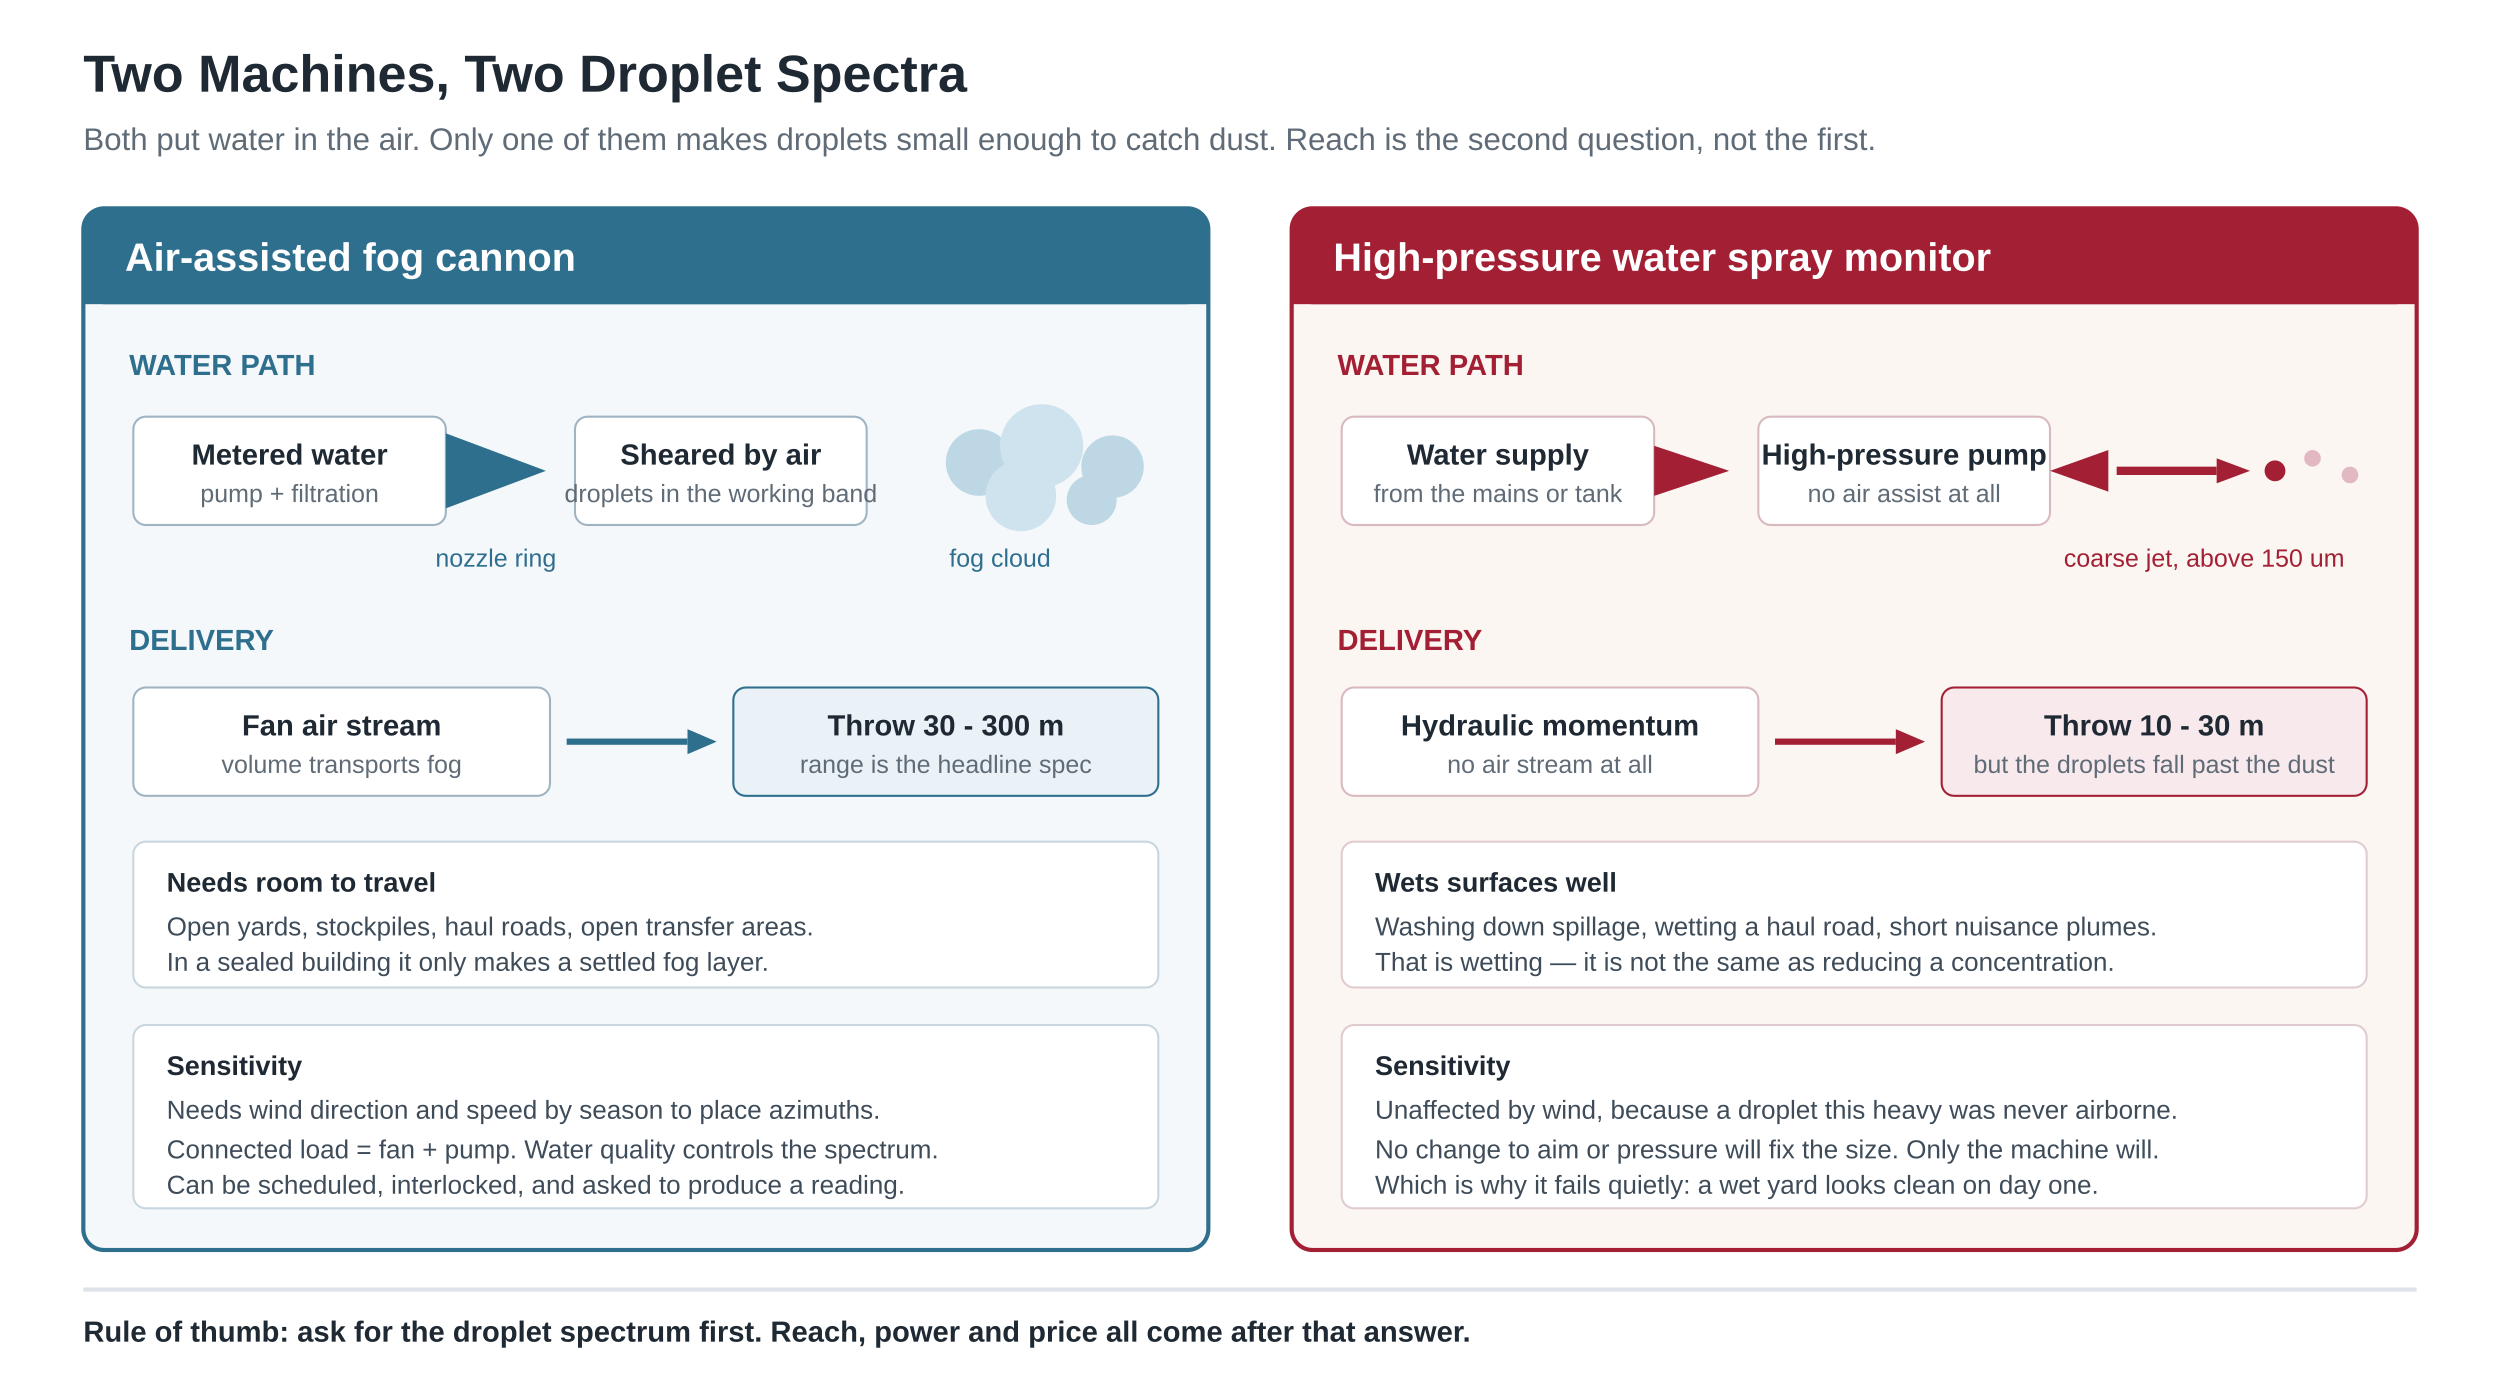
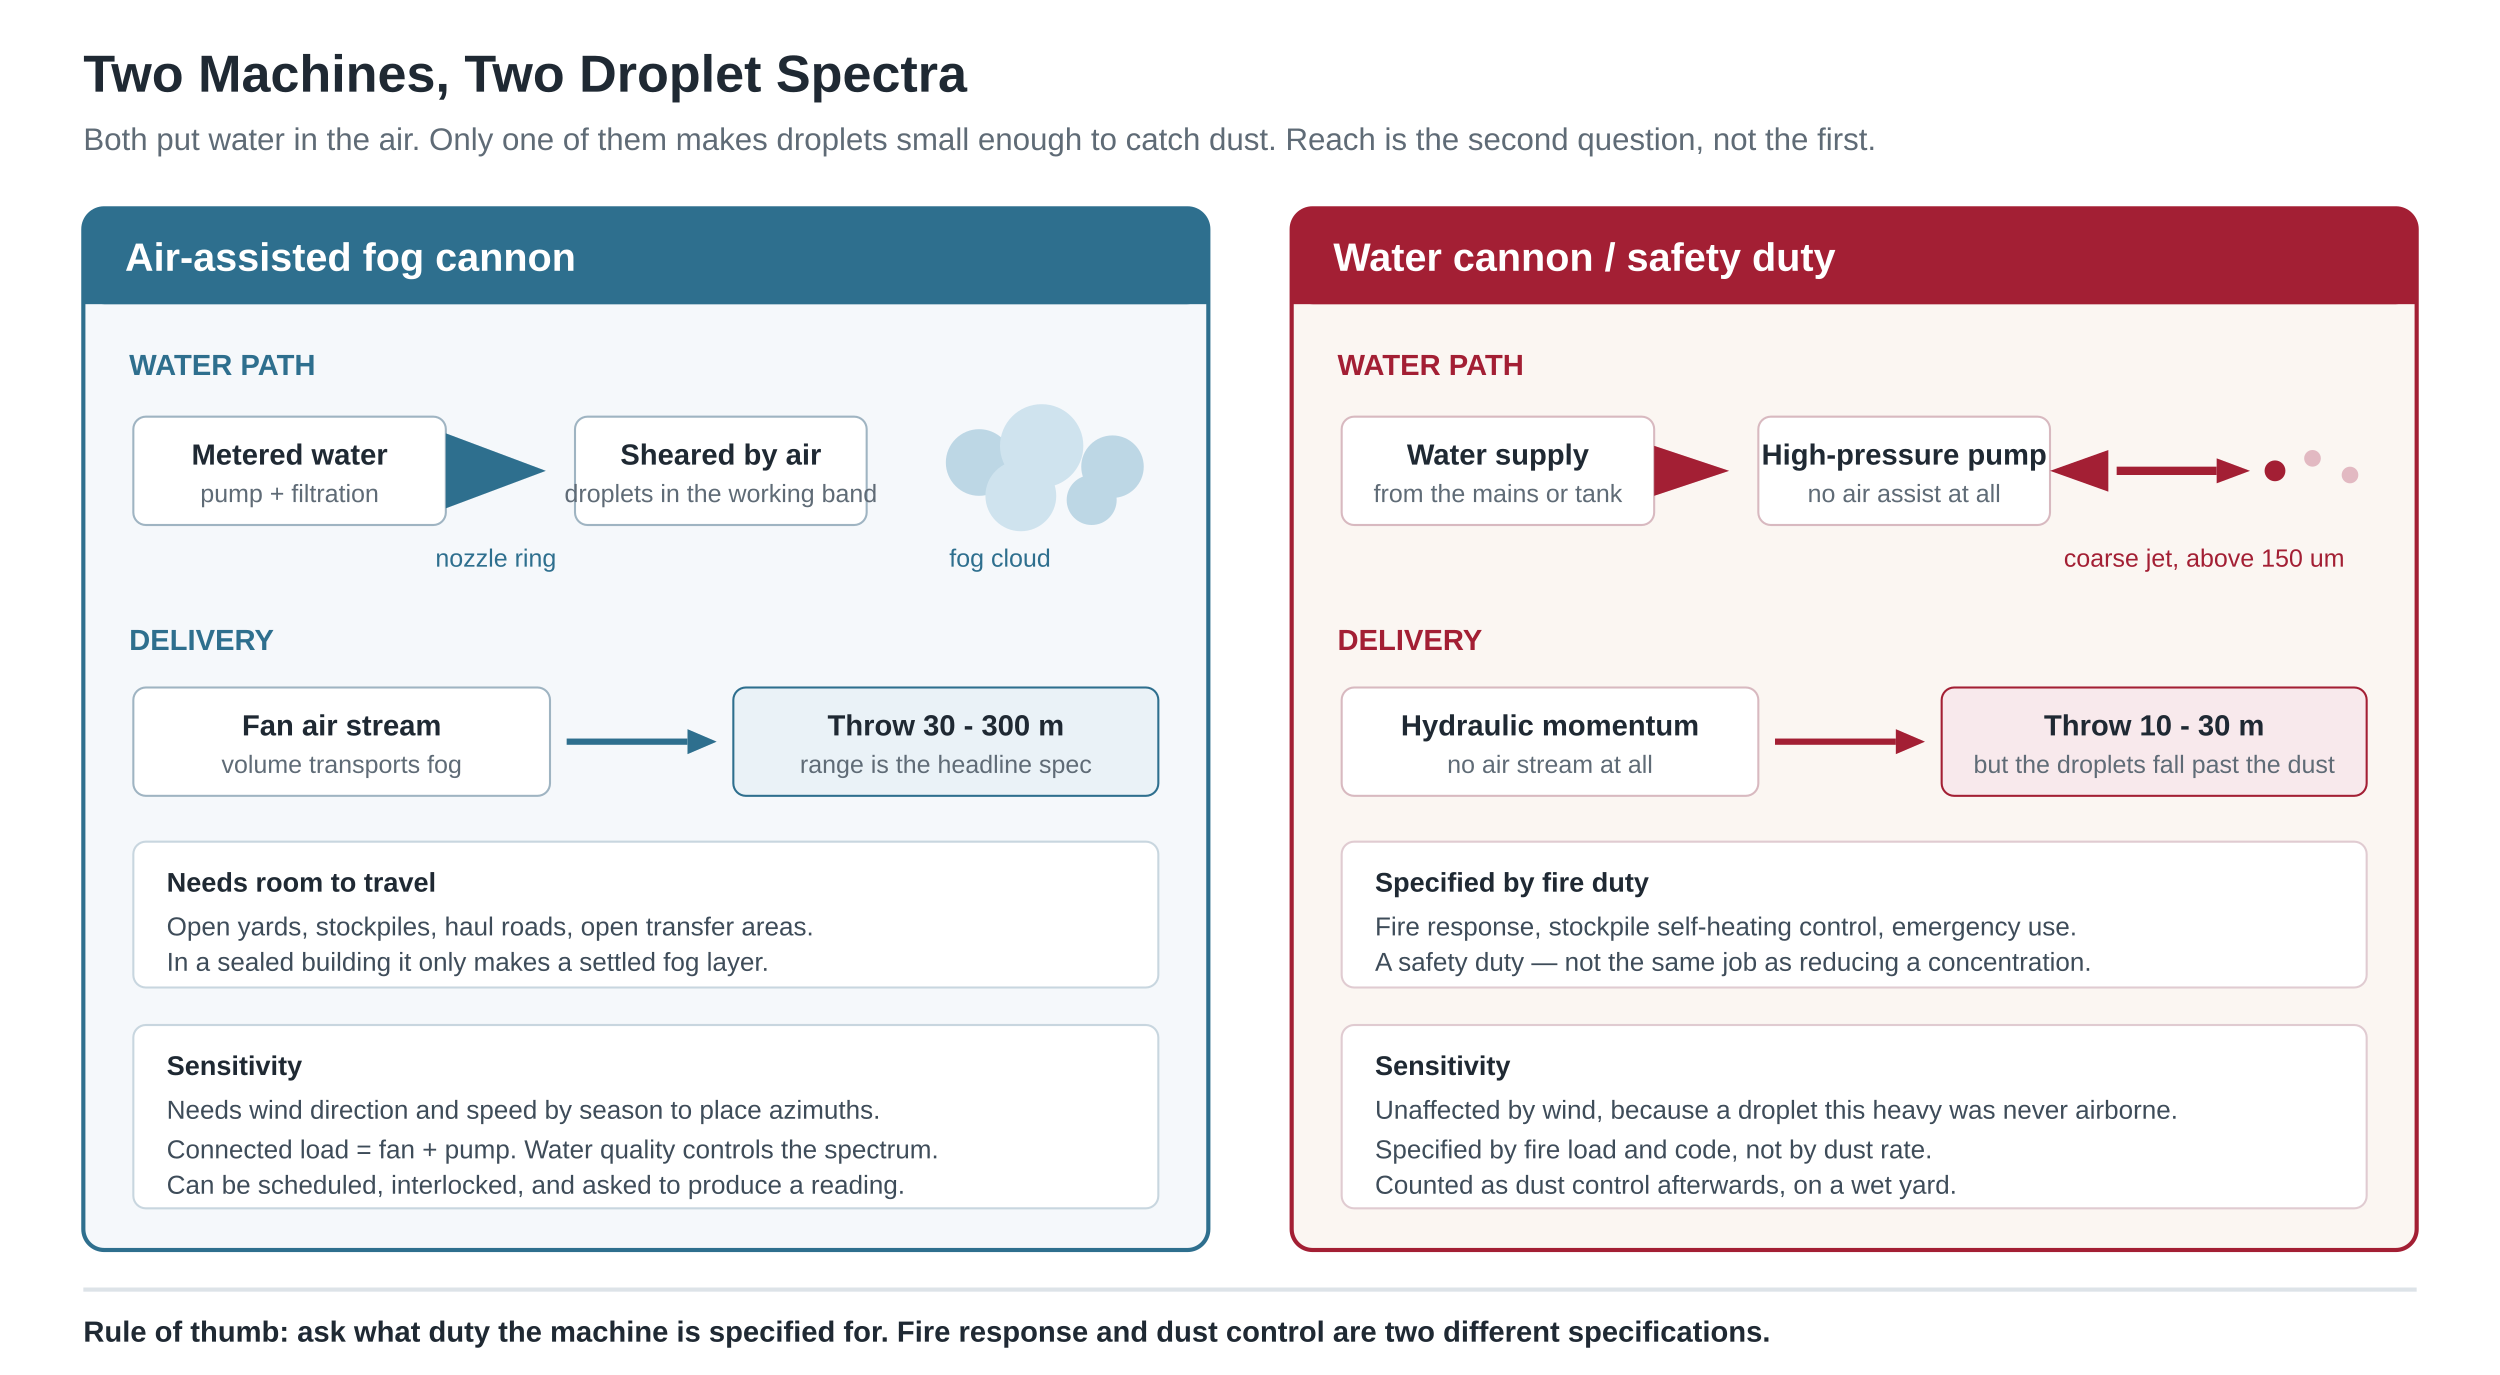
<svg xmlns="http://www.w3.org/2000/svg" width="1200" height="660" viewBox="0 0 1200 660" font-family="Arial, Helvetica, sans-serif">
  <rect width="1200" height="660" fill="#FFFFFF" />
  <text x="40" y="44" font-size="25" font-weight="bold" fill="#1F2933">Two Machines, Two Droplet Spectra</text>
  <text x="40" y="72" font-size="15" fill="#5F6B76">Both put water in the air. Only one of them makes droplets small enough to catch dust. Reach is the second question, not the first.</text>
  <rect x="40" y="100" width="540" height="500" rx="10" fill="#F5F8FB" stroke="#2E6F8E" stroke-width="2" />
  <rect x="40" y="100" width="540" height="46" rx="10" fill="#2E6F8E" />
  <rect x="40" y="130" width="540" height="16" fill="#2E6F8E" />
  <text x="60" y="130" font-size="19" font-weight="bold" fill="#FFFFFF">Air-assisted fog cannon</text>
  <text x="62" y="180" font-size="14" font-weight="bold" fill="#2E6F8E">WATER PATH</text>
  <rect x="64" y="200" width="150" height="52" rx="6" fill="#FFFFFF" stroke="#9FB4C2" />
  <text x="139" y="223" font-size="14" font-weight="bold" fill="#1F2933" text-anchor="middle">Metered water</text>
  <text x="139" y="241" font-size="12" fill="#5F6B76" text-anchor="middle">pump + filtration</text>
  <path d="M262 226 L214 208 L214 244 Z" fill="#2E6F8E" />
  <text x="238" y="272" font-size="12" fill="#2E6F8E" text-anchor="middle">nozzle ring</text>
  <rect x="276" y="200" width="140" height="52" rx="6" fill="#FFFFFF" stroke="#9FB4C2" />
  <text x="346" y="223" font-size="14" font-weight="bold" fill="#1F2933" text-anchor="middle">Sheared by air</text>
  <text x="346" y="241" font-size="12" fill="#5F6B76" text-anchor="middle">droplets in the working band</text>
  <circle cx="470" cy="222" r="16" fill="#BDD7E5" />
  <circle cx="500" cy="214" r="20" fill="#CFE3EE" />
  <circle cx="534" cy="224" r="15" fill="#BDD7E5" />
  <circle cx="490" cy="238" r="17" fill="#CFE3EE" />
  <circle cx="524" cy="240" r="12" fill="#BDD7E5" />
  <text x="480" y="272" font-size="12" fill="#2E6F8E" text-anchor="middle">fog cloud</text>
  <text x="62" y="312" font-size="14" font-weight="bold" fill="#2E6F8E">DELIVERY</text>
  <rect x="64" y="330" width="200" height="52" rx="6" fill="#FFFFFF" stroke="#9FB4C2" />
  <text x="164" y="353" font-size="14" font-weight="bold" fill="#1F2933" text-anchor="middle">Fan air stream</text>
  <text x="164" y="371" font-size="12" fill="#5F6B76" text-anchor="middle">volume transports fog</text>
  <line x1="272" y1="356" x2="330" y2="356" stroke="#2E6F8E" stroke-width="3" />
  <polygon points="330,350 344,356 330,362" fill="#2E6F8E" />
  <rect x="352" y="330" width="204" height="52" rx="6" fill="#EAF2F7" stroke="#2E6F8E" />
  <text x="454" y="353" font-size="14" font-weight="bold" fill="#1F2933" text-anchor="middle">Throw 30 - 300 m</text>
  <text x="454" y="371" font-size="12" fill="#5F6B76" text-anchor="middle">range is the headline spec</text>
  <rect x="64" y="404" width="492" height="70" rx="6" fill="#FFFFFF" stroke="#C8D6DF" />
  <text x="80" y="428" font-size="13" font-weight="bold" fill="#1F2933">Needs room to travel</text>
  <text x="80" y="449" font-size="12.5" fill="#3E4C59">Open yards, stockpiles, haul roads, open transfer areas.</text>
  <text x="80" y="466" font-size="12.5" fill="#3E4C59">In a sealed building it only makes a settled fog layer.</text>
  <rect x="64" y="492" width="492" height="88" rx="6" fill="#FFFFFF" stroke="#C8D6DF" />
  <text x="80" y="516" font-size="13" font-weight="bold" fill="#1F2933">Sensitivity</text>
  <text x="80" y="537" font-size="12.5" fill="#3E4C59">Needs wind direction and speed by season to place azimuths.</text>
  <text x="80" y="556" font-size="12.5" fill="#3E4C59">Connected load = fan + pump. Water quality controls the spectrum.</text>
  <text x="80" y="573" font-size="12.5" fill="#3E4C59">Can be scheduled, interlocked, and asked to produce a reading.</text>
  <rect x="620" y="100" width="540" height="500" rx="10" fill="#FBF6F2" stroke="#A31F34" stroke-width="2" />
  <rect x="620" y="100" width="540" height="46" rx="10" fill="#A31F34" />
  <rect x="620" y="130" width="540" height="16" fill="#A31F34" />
-   <text x="640" y="130" font-size="19" font-weight="bold" fill="#FFFFFF">High-pressure water spray monitor</text>
+   <text x="640" y="130" font-size="19" font-weight="bold" fill="#FFFFFF">Water cannon / safety duty</text>
  <text x="642" y="180" font-size="14" font-weight="bold" fill="#A31F34">WATER PATH</text>
  <rect x="644" y="200" width="150" height="52" rx="6" fill="#FFFFFF" stroke="#D8B9C0" />
  <text x="719" y="223" font-size="14" font-weight="bold" fill="#1F2933" text-anchor="middle">Water supply</text>
  <text x="719" y="241" font-size="12" fill="#5F6B76" text-anchor="middle">from the mains or tank</text>
  <polygon points="830,226 794,214 794,238" fill="#A31F34" />
  <rect x="844" y="200" width="140" height="52" rx="6" fill="#FFFFFF" stroke="#D8B9C0" />
  <text x="914" y="223" font-size="14" font-weight="bold" fill="#1F2933" text-anchor="middle">High-pressure pump</text>
  <text x="914" y="241" font-size="12" fill="#5F6B76" text-anchor="middle">no air assist at all</text>
  <polygon points="984,226 1012,216 1012,236" fill="#A31F34" />
  <line x1="1016" y1="226" x2="1064" y2="226" stroke="#A31F34" stroke-width="4" />
  <polygon points="1064,220 1080,226 1064,232" fill="#A31F34" />
  <circle cx="1092" cy="226" r="5" fill="#A31F34" />
  <circle cx="1110" cy="220" r="4" fill="#E2B9C2" />
  <circle cx="1128" cy="228" r="4" fill="#E2B9C2" />
  <text x="1058" y="272" font-size="12" fill="#A31F34" text-anchor="middle">coarse jet, above 150 um</text>
  <text x="642" y="312" font-size="14" font-weight="bold" fill="#A31F34">DELIVERY</text>
  <rect x="644" y="330" width="200" height="52" rx="6" fill="#FFFFFF" stroke="#D8B9C0" />
  <text x="744" y="353" font-size="14" font-weight="bold" fill="#1F2933" text-anchor="middle">Hydraulic momentum</text>
  <text x="744" y="371" font-size="12" fill="#5F6B76" text-anchor="middle">no air stream at all</text>
  <line x1="852" y1="356" x2="910" y2="356" stroke="#A31F34" stroke-width="3" />
  <polygon points="910,350 924,356 910,362" fill="#A31F34" />
  <rect x="932" y="330" width="204" height="52" rx="6" fill="#F8E9EC" stroke="#A31F34" />
  <text x="1034" y="353" font-size="14" font-weight="bold" fill="#1F2933" text-anchor="middle">Throw 10 - 30 m</text>
  <text x="1034" y="371" font-size="12" fill="#5F6B76" text-anchor="middle">but the droplets fall past the dust</text>
  <rect x="644" y="404" width="492" height="70" rx="6" fill="#FFFFFF" stroke="#E0CBD1" />
-   <text x="660" y="428" font-size="13" font-weight="bold" fill="#1F2933">Wets surfaces well</text>
-   <text x="660" y="449" font-size="12.5" fill="#3E4C59">Washing down spillage, wetting a haul road, short nuisance plumes.</text>
-   <text x="660" y="466" font-size="12.5" fill="#3E4C59">That is wetting — it is not the same as reducing a concentration.</text>
+   <text x="660" y="428" font-size="13" font-weight="bold" fill="#1F2933">Specified by fire duty</text>
+   <text x="660" y="449" font-size="12.5" fill="#3E4C59">Fire response, stockpile self-heating control, emergency use.</text>
+   <text x="660" y="466" font-size="12.5" fill="#3E4C59">A safety duty — not the same job as reducing a concentration.</text>
  <rect x="644" y="492" width="492" height="88" rx="6" fill="#FFFFFF" stroke="#E0CBD1" />
  <text x="660" y="516" font-size="13" font-weight="bold" fill="#1F2933">Sensitivity</text>
  <text x="660" y="537" font-size="12.5" fill="#3E4C59">Unaffected by wind, because a droplet this heavy was never airborne.</text>
-   <text x="660" y="556" font-size="12.5" fill="#3E4C59">No change to aim or pressure will fix the size. Only the machine will.</text>
-   <text x="660" y="573" font-size="12.5" fill="#3E4C59">Which is why it fails quietly: a wet yard looks clean on day one.</text>
+   <text x="660" y="556" font-size="12.5" fill="#3E4C59">Specified by fire load and code, not by dust rate.</text>
+   <text x="660" y="573" font-size="12.5" fill="#3E4C59">Counted as dust control afterwards, on a wet yard.</text>
  <rect x="40" y="618" width="1120" height="2" fill="#DDE3E8" />
-   <text x="40" y="644" font-size="14" font-weight="bold" fill="#1F2933">Rule of thumb: ask for the droplet spectrum first. Reach, power and price all come after that answer.</text>
+   <text x="40" y="644" font-size="14" font-weight="bold" fill="#1F2933">Rule of thumb: ask what duty the machine is specified for. Fire response and dust control are two different specifications.</text>
</svg>
